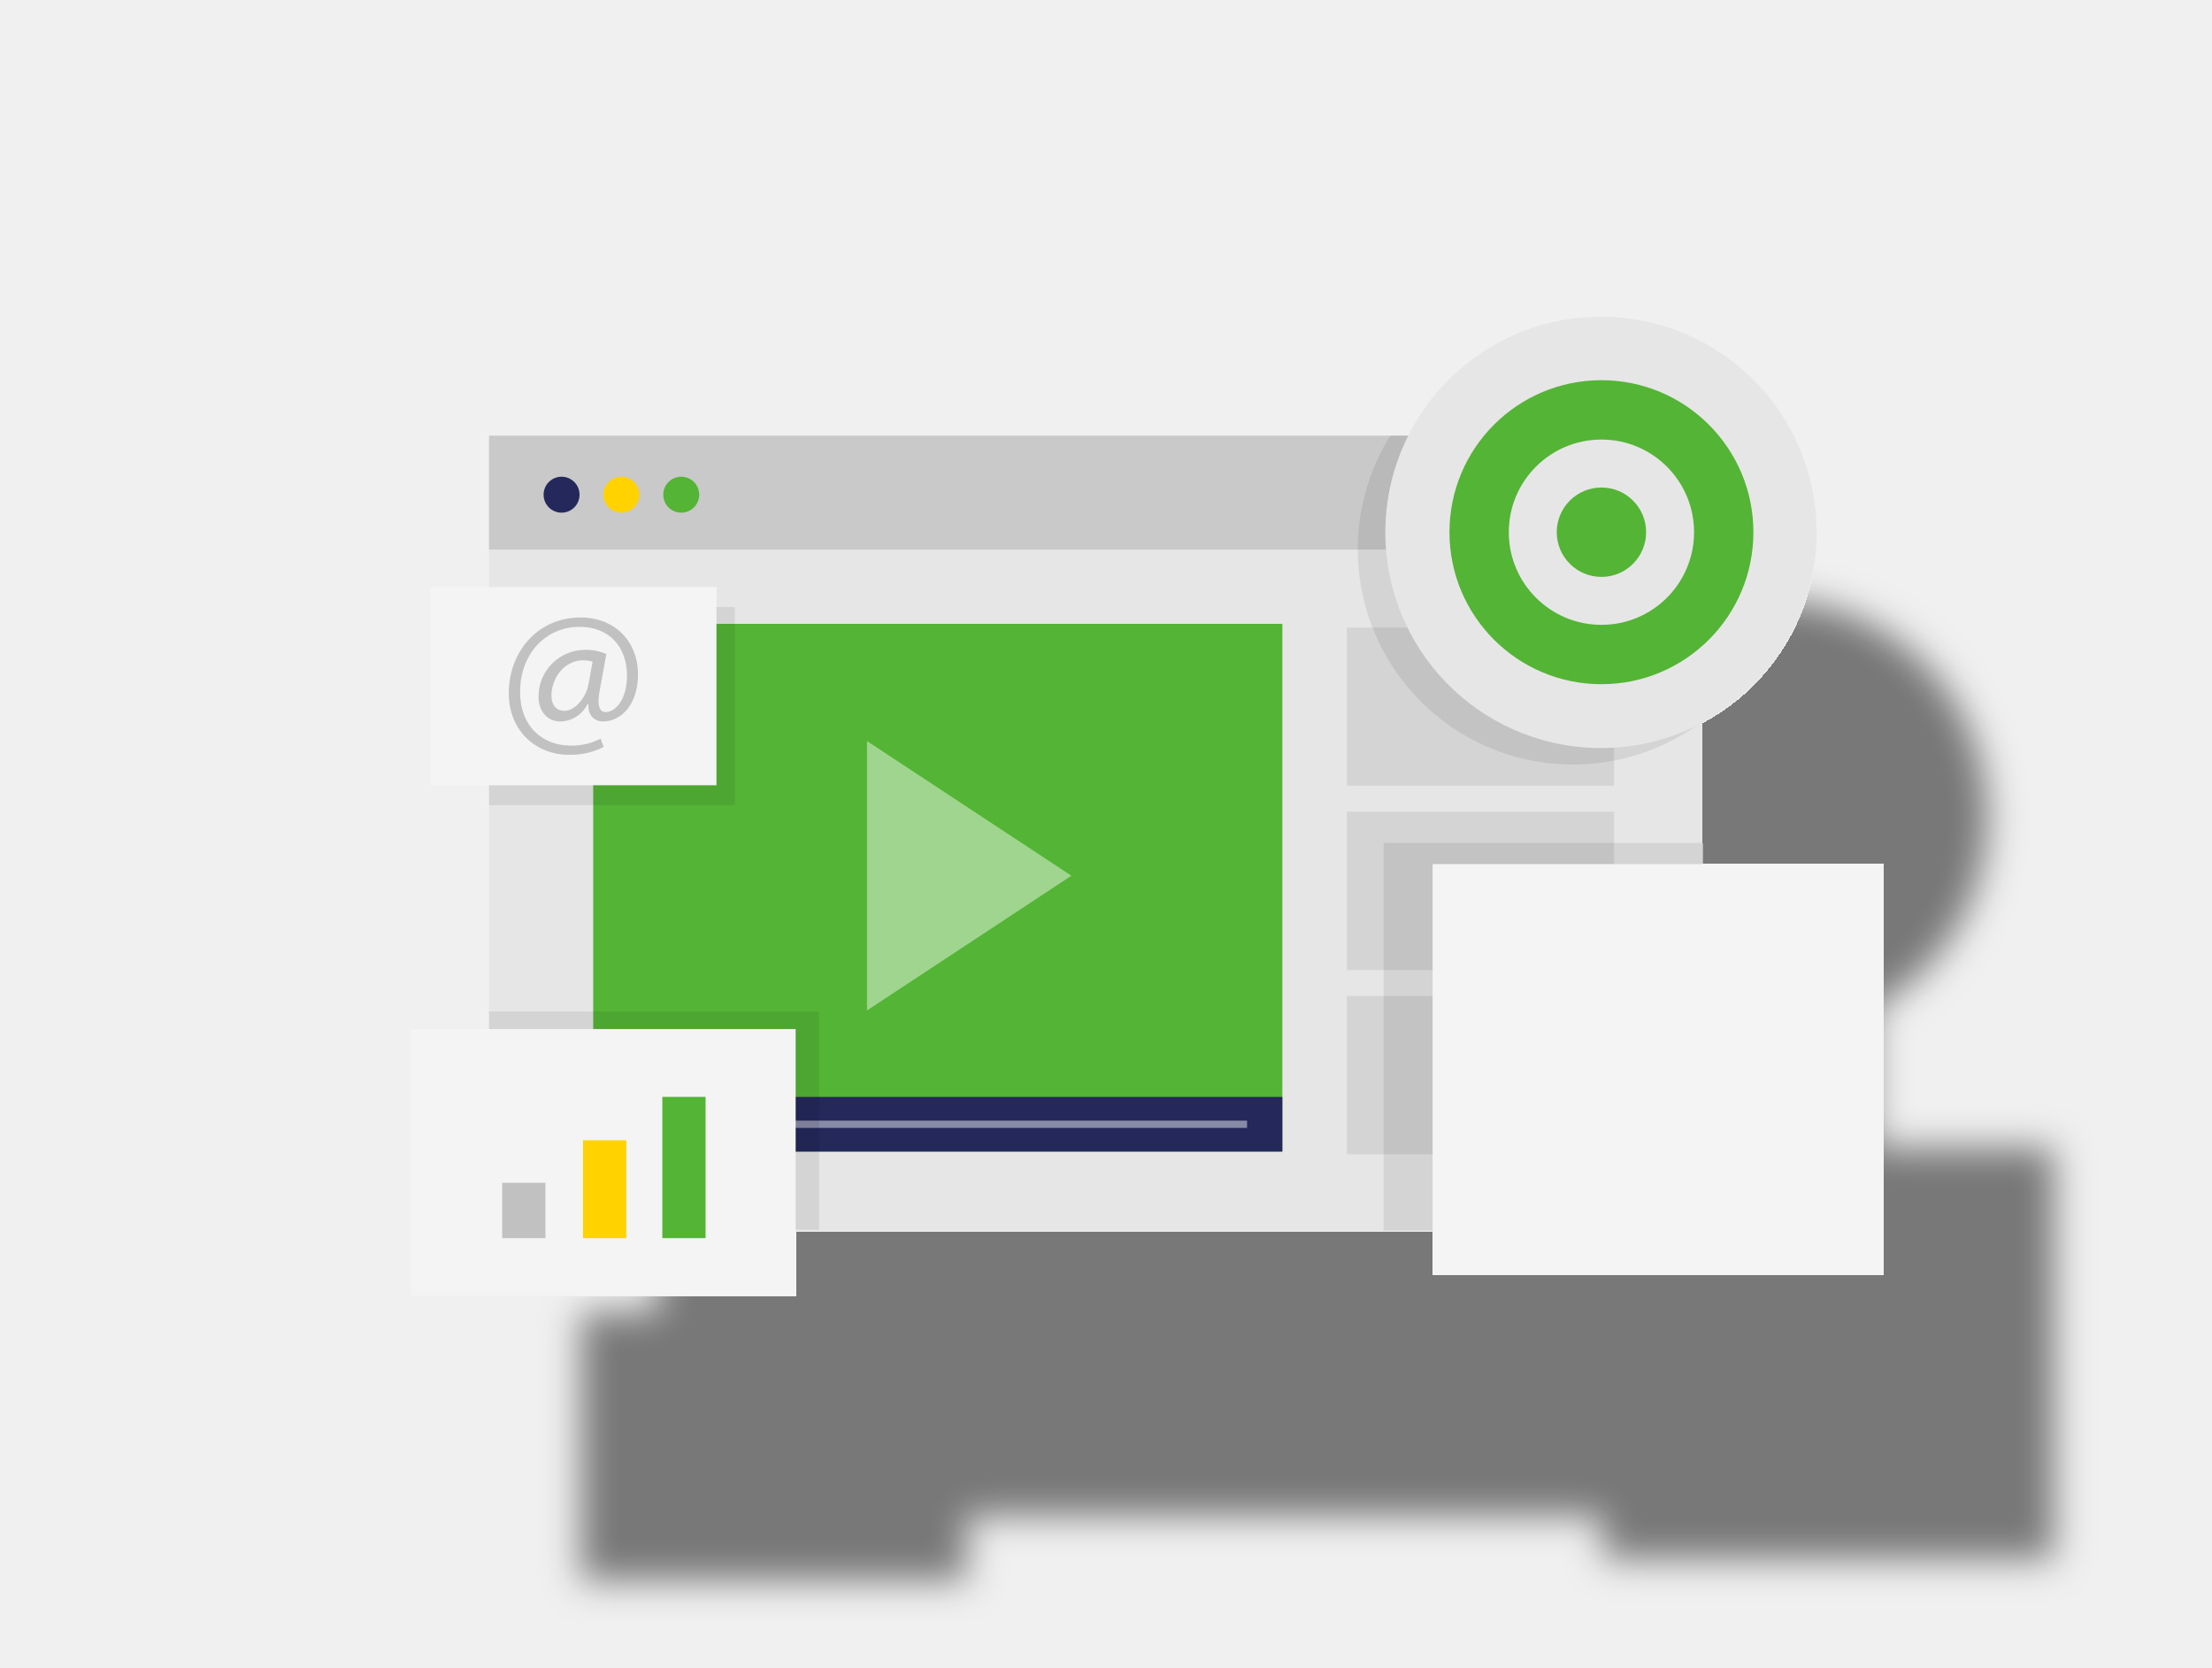
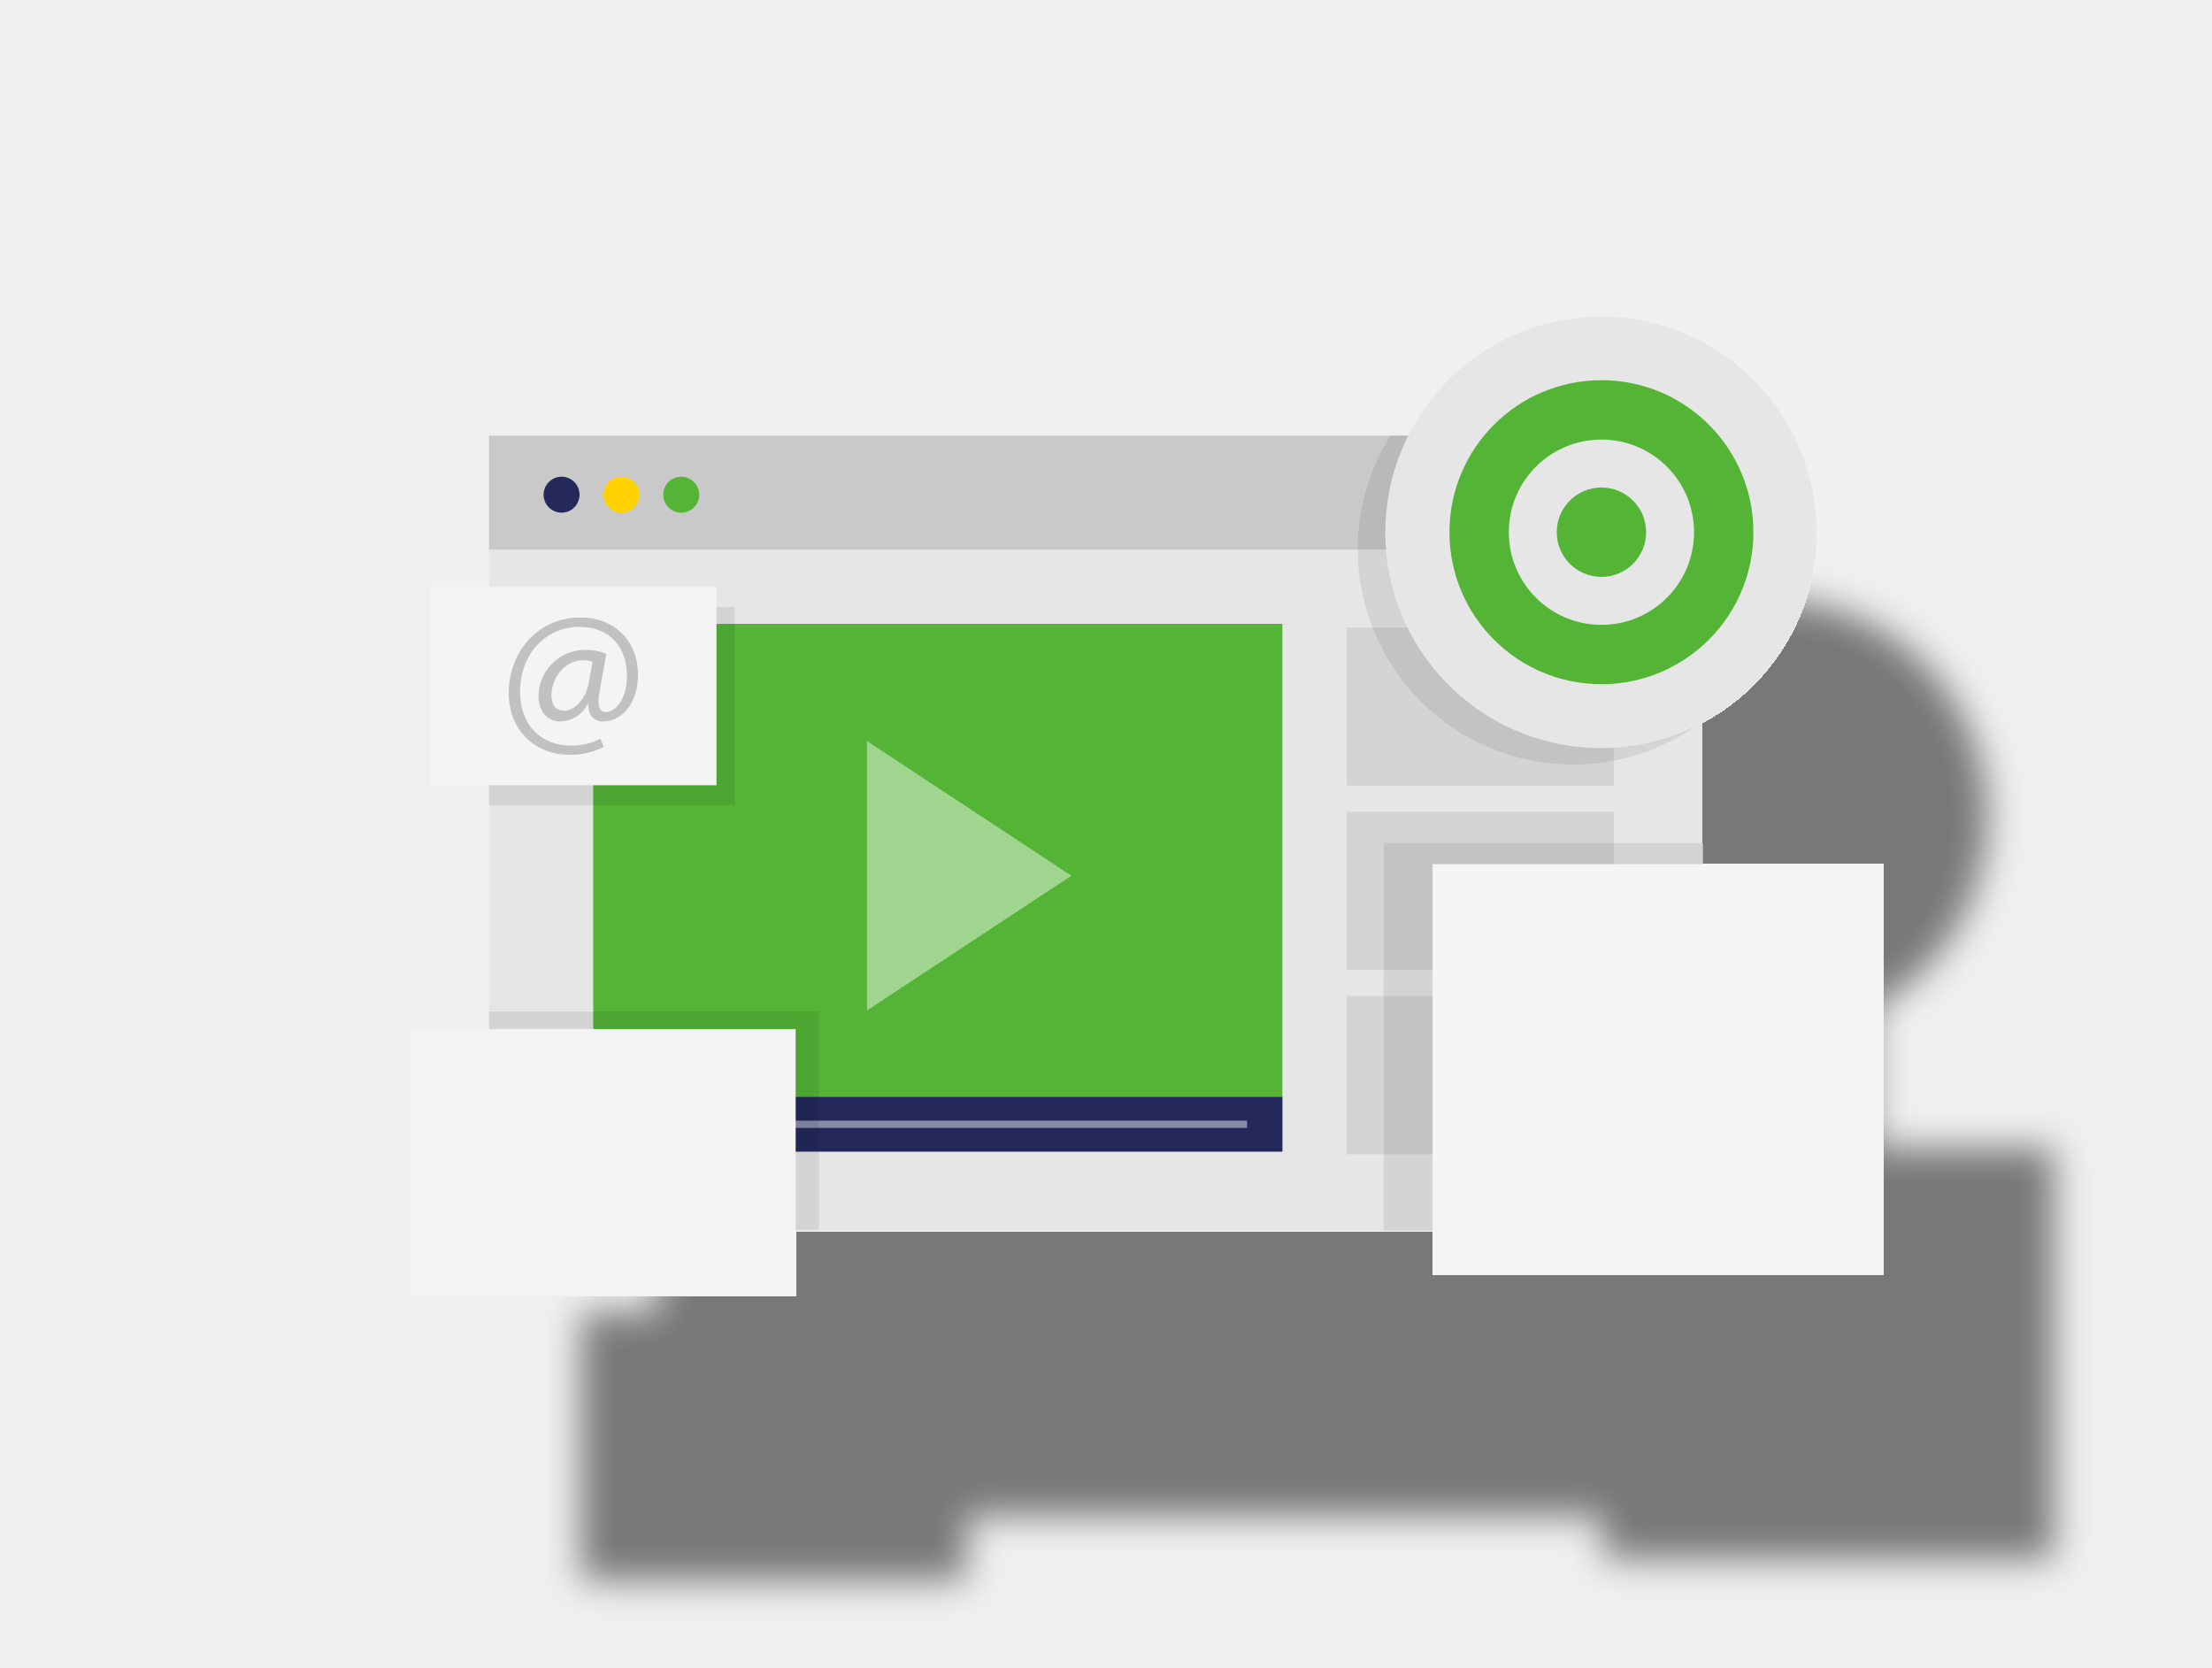
<svg xmlns="http://www.w3.org/2000/svg" width="662" height="499" viewBox="0 0 662 499" fill="none">
  <g filter="url(#filter0_d_87_2)">
    <path d="M509.475 164.457H146.352V368.392H509.475V164.457Z" fill="#E6E6E6" />
    <path d="M509.475 130.377H146.352V164.457H509.475V130.377Z" fill="#C9C9C9" />
    <path opacity="0.08" d="M483.028 187.778H403.075V235.133H483.028V187.778Z" fill="black" />
    <path opacity="0.08" d="M483.028 242.912H403.075V290.267H483.028V242.912Z" fill="black" />
    <path opacity="0.08" d="M483.028 298.063H403.075V345.418H483.028V298.063Z" fill="black" />
    <path d="M383.778 186.686H177.532V344.607H383.778V186.686Z" fill="#54B435" />
    <path d="M383.778 328.253H177.532V344.607H383.778V328.253Z" fill="#24285B" />
    <path opacity="0.46" d="M373.219 335.354H188.091V337.522H373.219V335.354Z" fill="white" />
    <path d="M230.79 342.72C234.263 342.72 237.079 339.904 237.079 336.43C237.079 332.956 234.263 330.14 230.79 330.14C227.316 330.14 224.501 332.956 224.501 336.43C224.501 339.904 227.316 342.72 230.79 342.72Z" fill="#FFD200" />
    <path opacity="0.44" d="M259.471 302.383V221.759L320.656 262.063L259.471 302.383Z" fill="white" />
    <path d="M168.065 153.417C171.036 153.417 173.444 151.008 173.444 148.037C173.444 145.067 171.036 142.658 168.065 142.658C165.095 142.658 162.687 145.067 162.687 148.037C162.687 151.008 165.095 153.417 168.065 153.417Z" fill="#24285B" />
    <path d="M185.972 153.417C188.943 153.417 191.351 151.008 191.351 148.037C191.351 145.067 188.943 142.658 185.972 142.658C183.002 142.658 180.594 145.067 180.594 148.037C180.594 151.008 183.002 153.417 185.972 153.417Z" fill="#FFD200" />
    <path d="M203.879 153.417C206.85 153.417 209.258 151.008 209.258 148.037C209.258 145.067 206.85 142.658 203.879 142.658C200.909 142.658 198.501 145.067 198.501 148.037C198.501 151.008 200.909 153.417 203.879 153.417Z" fill="#54B435" />
    <path opacity="0.08" d="M509.475 130.327V215.867C497.46 224.904 482.664 229.453 467.648 228.726C452.632 228 438.343 222.044 427.256 211.889C416.17 201.735 408.984 188.022 406.943 173.126C404.903 158.23 408.136 143.089 416.084 130.327H509.475Z" fill="black" />
    <path opacity="0.08" d="M509.492 252.248H414.098V368.226H509.492V252.248Z" fill="black" />
    <path d="M563.643 258.587H428.744V381.567H563.643V258.587Z" fill="#F4F4F4" />
    <path opacity="0.08" d="M245.122 302.681H146.352V367.994H245.122V302.681Z" fill="black" />
    <path d="M238.121 307.944H123.099V387.708H238.121V307.944Z" fill="#F4F4F4" />
-     <path d="M163.233 353.958H150.291V370.51H163.233V353.958Z" fill="#C1C1C1" />
-     <path d="M187.429 341.214H174.487V370.51H187.429V341.214Z" fill="#FFD200" />
-     <path d="M211.161 328.237H198.219V370.51H211.161V328.237Z" fill="#54B435" />
    <path d="M543.684 159.26C543.683 161.749 543.54 164.235 543.254 166.708C541.335 183.345 533.027 198.586 520.083 209.211C507.138 219.837 490.572 225.015 473.881 223.652C457.191 222.289 441.683 214.492 430.634 201.907C419.584 189.323 413.857 172.936 414.663 156.208C415.469 139.48 422.744 123.719 434.952 112.255C447.16 100.791 463.345 94.521 480.089 94.769C496.833 95.017 512.825 101.763 524.688 113.583C536.552 125.404 543.357 141.373 543.667 158.118C543.684 158.465 543.684 158.879 543.684 159.26Z" fill="#E6E6E6" />
    <path d="M479.271 204.744C504.389 204.744 524.751 184.38 524.751 159.26C524.751 134.139 504.389 113.775 479.271 113.775C454.154 113.775 433.792 134.139 433.792 159.26C433.792 184.38 454.154 204.744 479.271 204.744Z" fill="#54B435" />
    <path d="M479.272 186.984C494.582 186.984 506.993 174.571 506.993 159.26C506.993 143.948 494.582 131.535 479.272 131.535C463.962 131.535 451.55 143.948 451.55 159.26C451.55 174.571 463.962 186.984 479.272 186.984Z" fill="#E6E6E6" />
    <path d="M479.272 172.633C486.657 172.633 492.644 166.646 492.644 159.26C492.644 151.873 486.657 145.886 479.272 145.886C471.886 145.886 465.899 151.873 465.899 159.26C465.899 166.646 471.886 172.633 479.272 172.633Z" fill="#54B435" />
    <path opacity="0.08" d="M219.933 181.638H146.352V240.943H219.933V181.638Z" fill="black" />
    <path d="M214.422 175.679H128.875V234.984H214.422V175.679Z" fill="#F4F4F4" />
    <path d="M180.676 223.514C177.434 225.173 173.824 225.981 170.184 225.864C160.535 225.864 152.26 218.78 152.26 207.458C152.26 195.293 160.701 184.782 173.775 184.782C184.036 184.782 190.937 191.982 190.937 201.847C190.937 210.703 185.972 215.9 180.445 215.9C178.078 215.9 175.893 214.245 176.075 210.703H175.827C175.07 212.255 173.894 213.564 172.432 214.483C170.969 215.401 169.279 215.892 167.552 215.9C164.126 215.9 161.164 213.119 161.164 208.452C161.16 206.612 161.519 204.79 162.221 203.09C162.923 201.39 163.955 199.846 165.256 198.546C166.557 197.246 168.103 196.217 169.803 195.516C171.504 194.816 173.326 194.459 175.165 194.465C177.331 194.432 179.479 194.855 181.471 195.707L179.501 206.465C178.624 210.951 179.319 213.086 181.272 213.086C184.284 213.086 187.644 209.13 187.644 202.278C187.644 193.72 182.513 187.58 173.361 187.58C163.746 187.58 155.653 195.194 155.653 207.177C155.653 217.108 162.091 223.116 170.829 223.116C173.924 223.187 176.987 222.476 179.733 221.047L180.676 223.514ZM177.366 198.007C176.411 197.722 175.418 197.583 174.42 197.594C169.224 197.594 165.037 202.559 165.037 208.22C165.037 210.818 166.328 212.705 168.926 212.705C172.352 212.705 175.546 208.336 176.125 204.678L177.366 198.007Z" fill="#C1C1C1" />
  </g>
  <defs>
    <filter id="filter0_d_87_2" x="0" y="0" width="724" height="595" filterUnits="userSpaceOnUse" color-interpolation-filters="sRGB">
      <feFlood flood-opacity="0" result="BackgroundImageFix" />
      <feColorMatrix in="SourceAlpha" type="matrix" values="0 0 0 0 0 0 0 0 0 0 0 0 0 0 0 0 0 0 127 0" result="hardAlpha" />
      <feOffset dx="51" dy="85" />
      <feGaussianBlur stdDeviation="5.5" />
      <feComposite in2="hardAlpha" operator="out" />
      <feColorMatrix type="matrix" values="0 0 0 0 0 0 0 0 0 0 0 0 0 0 0 0 0 0 0.5 0" />
      <feBlend mode="normal" in2="BackgroundImageFix" result="effect1_dropShadow_87_2" />
      <feBlend mode="normal" in="SourceGraphic" in2="effect1_dropShadow_87_2" result="shape" />
    </filter>
  </defs>
</svg>
